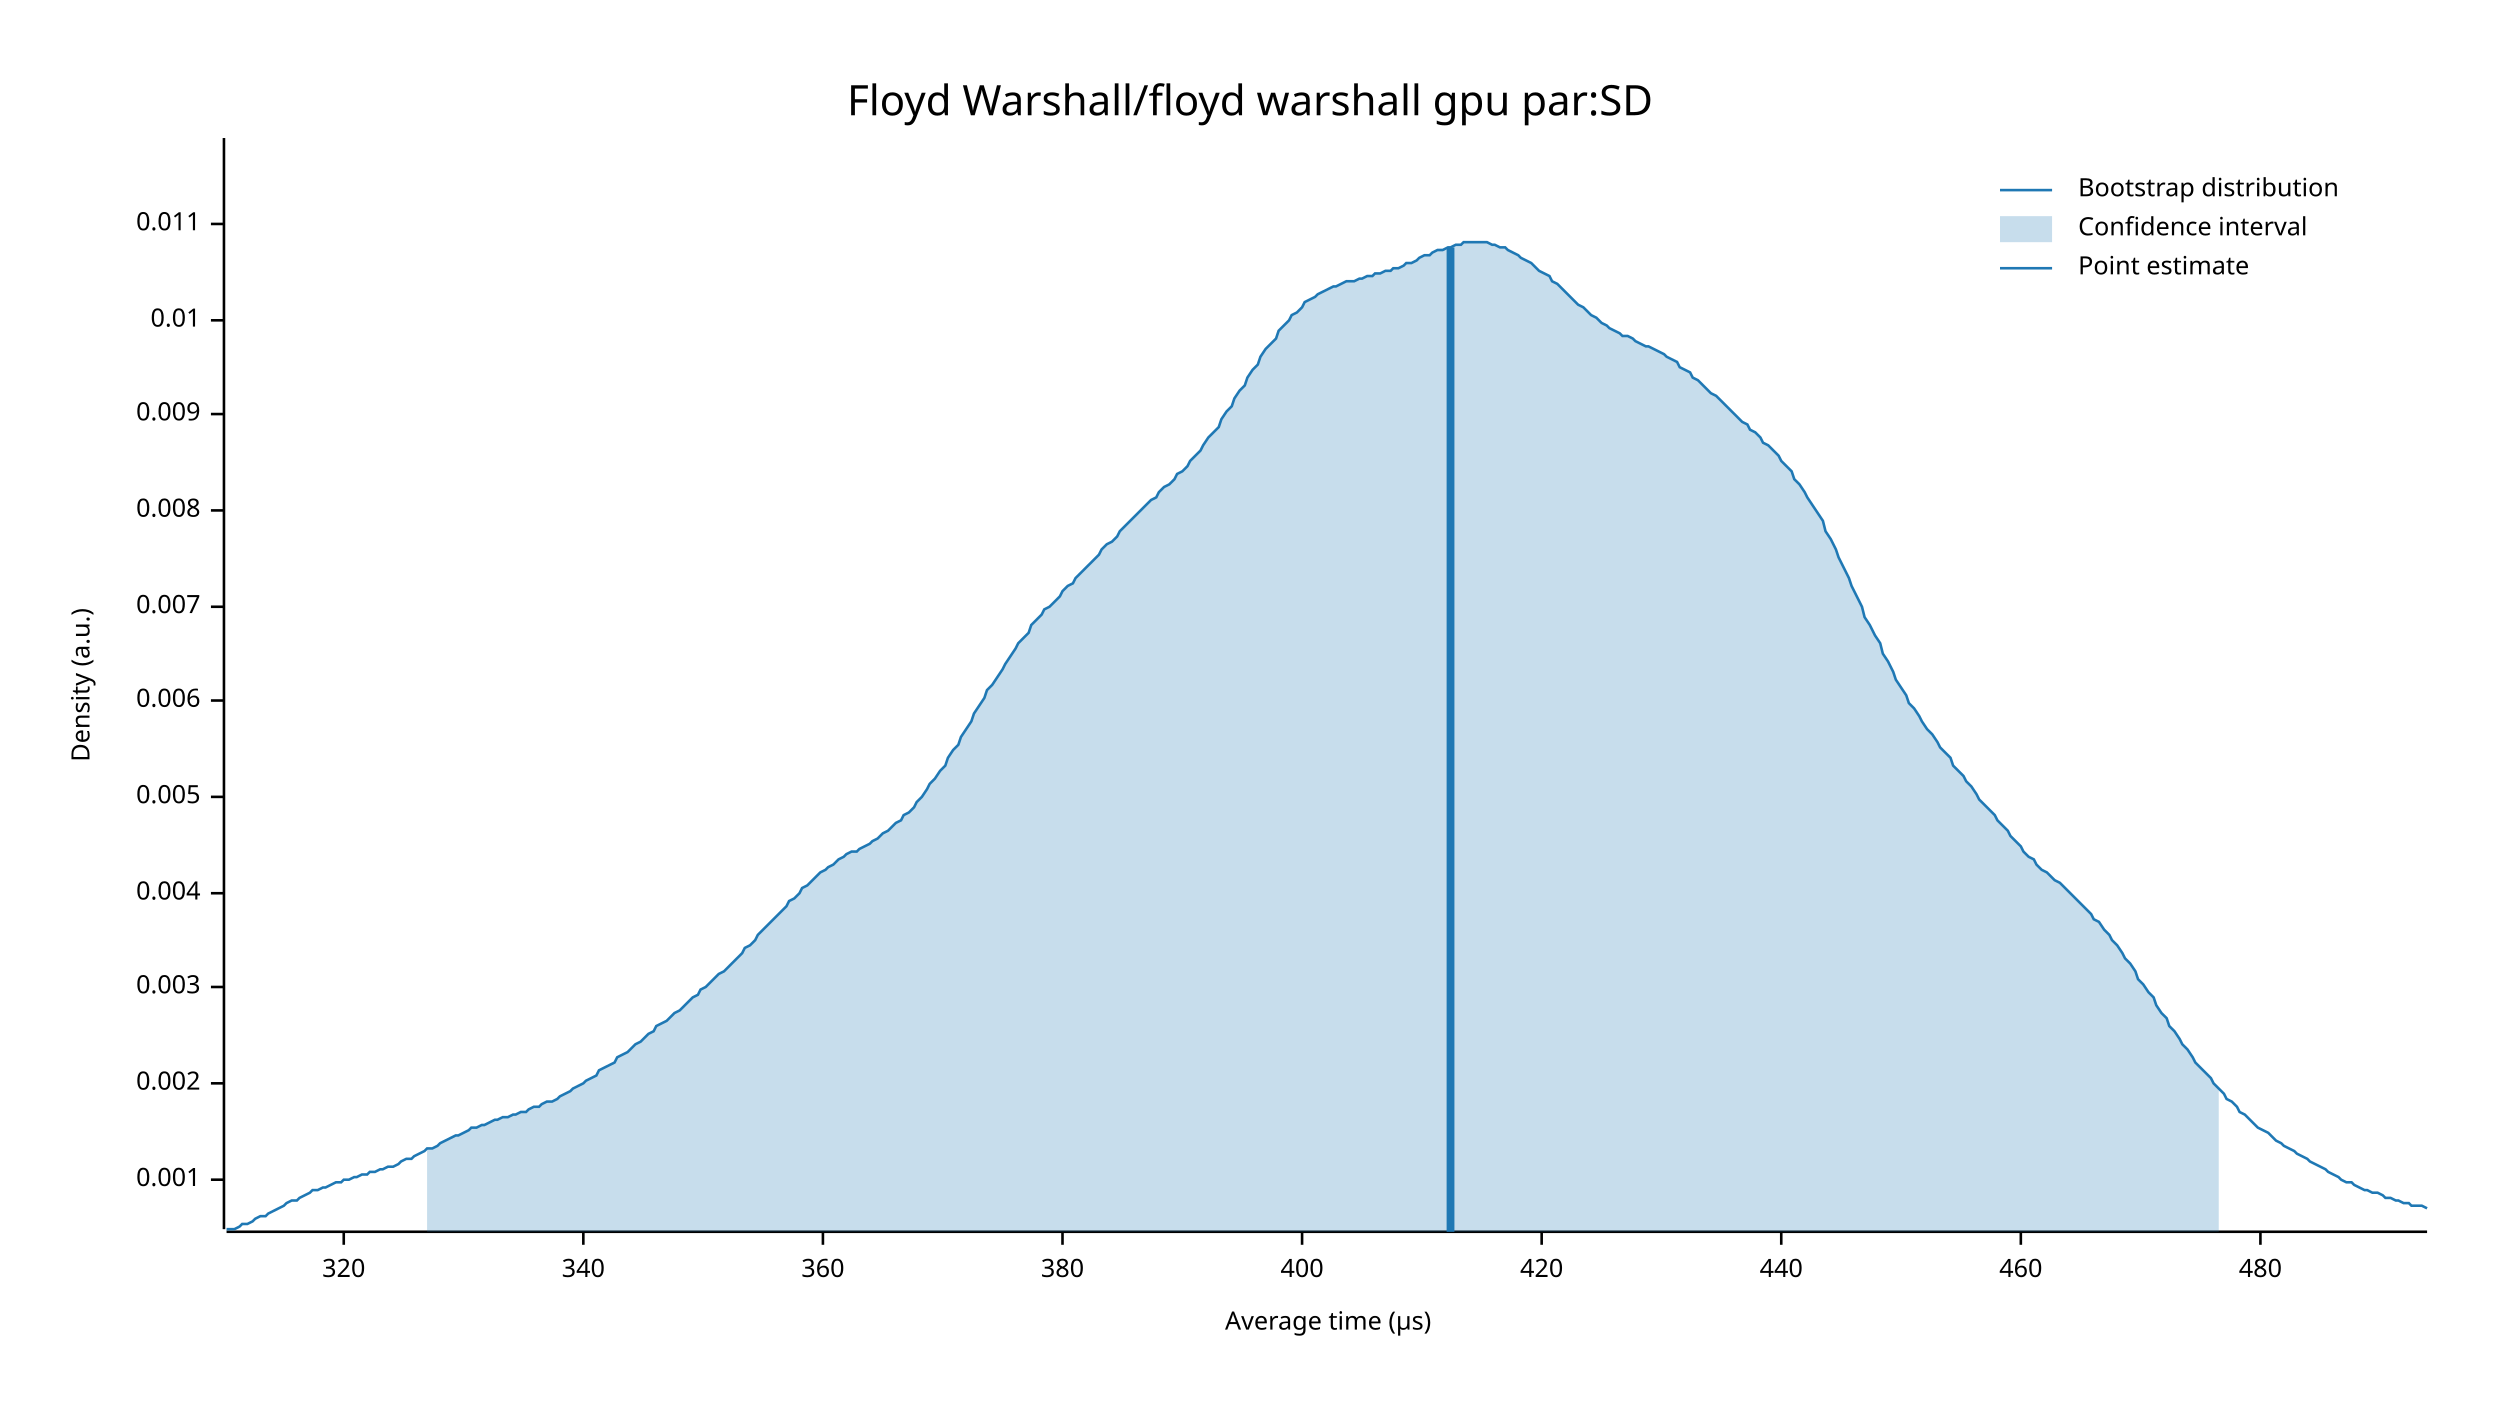
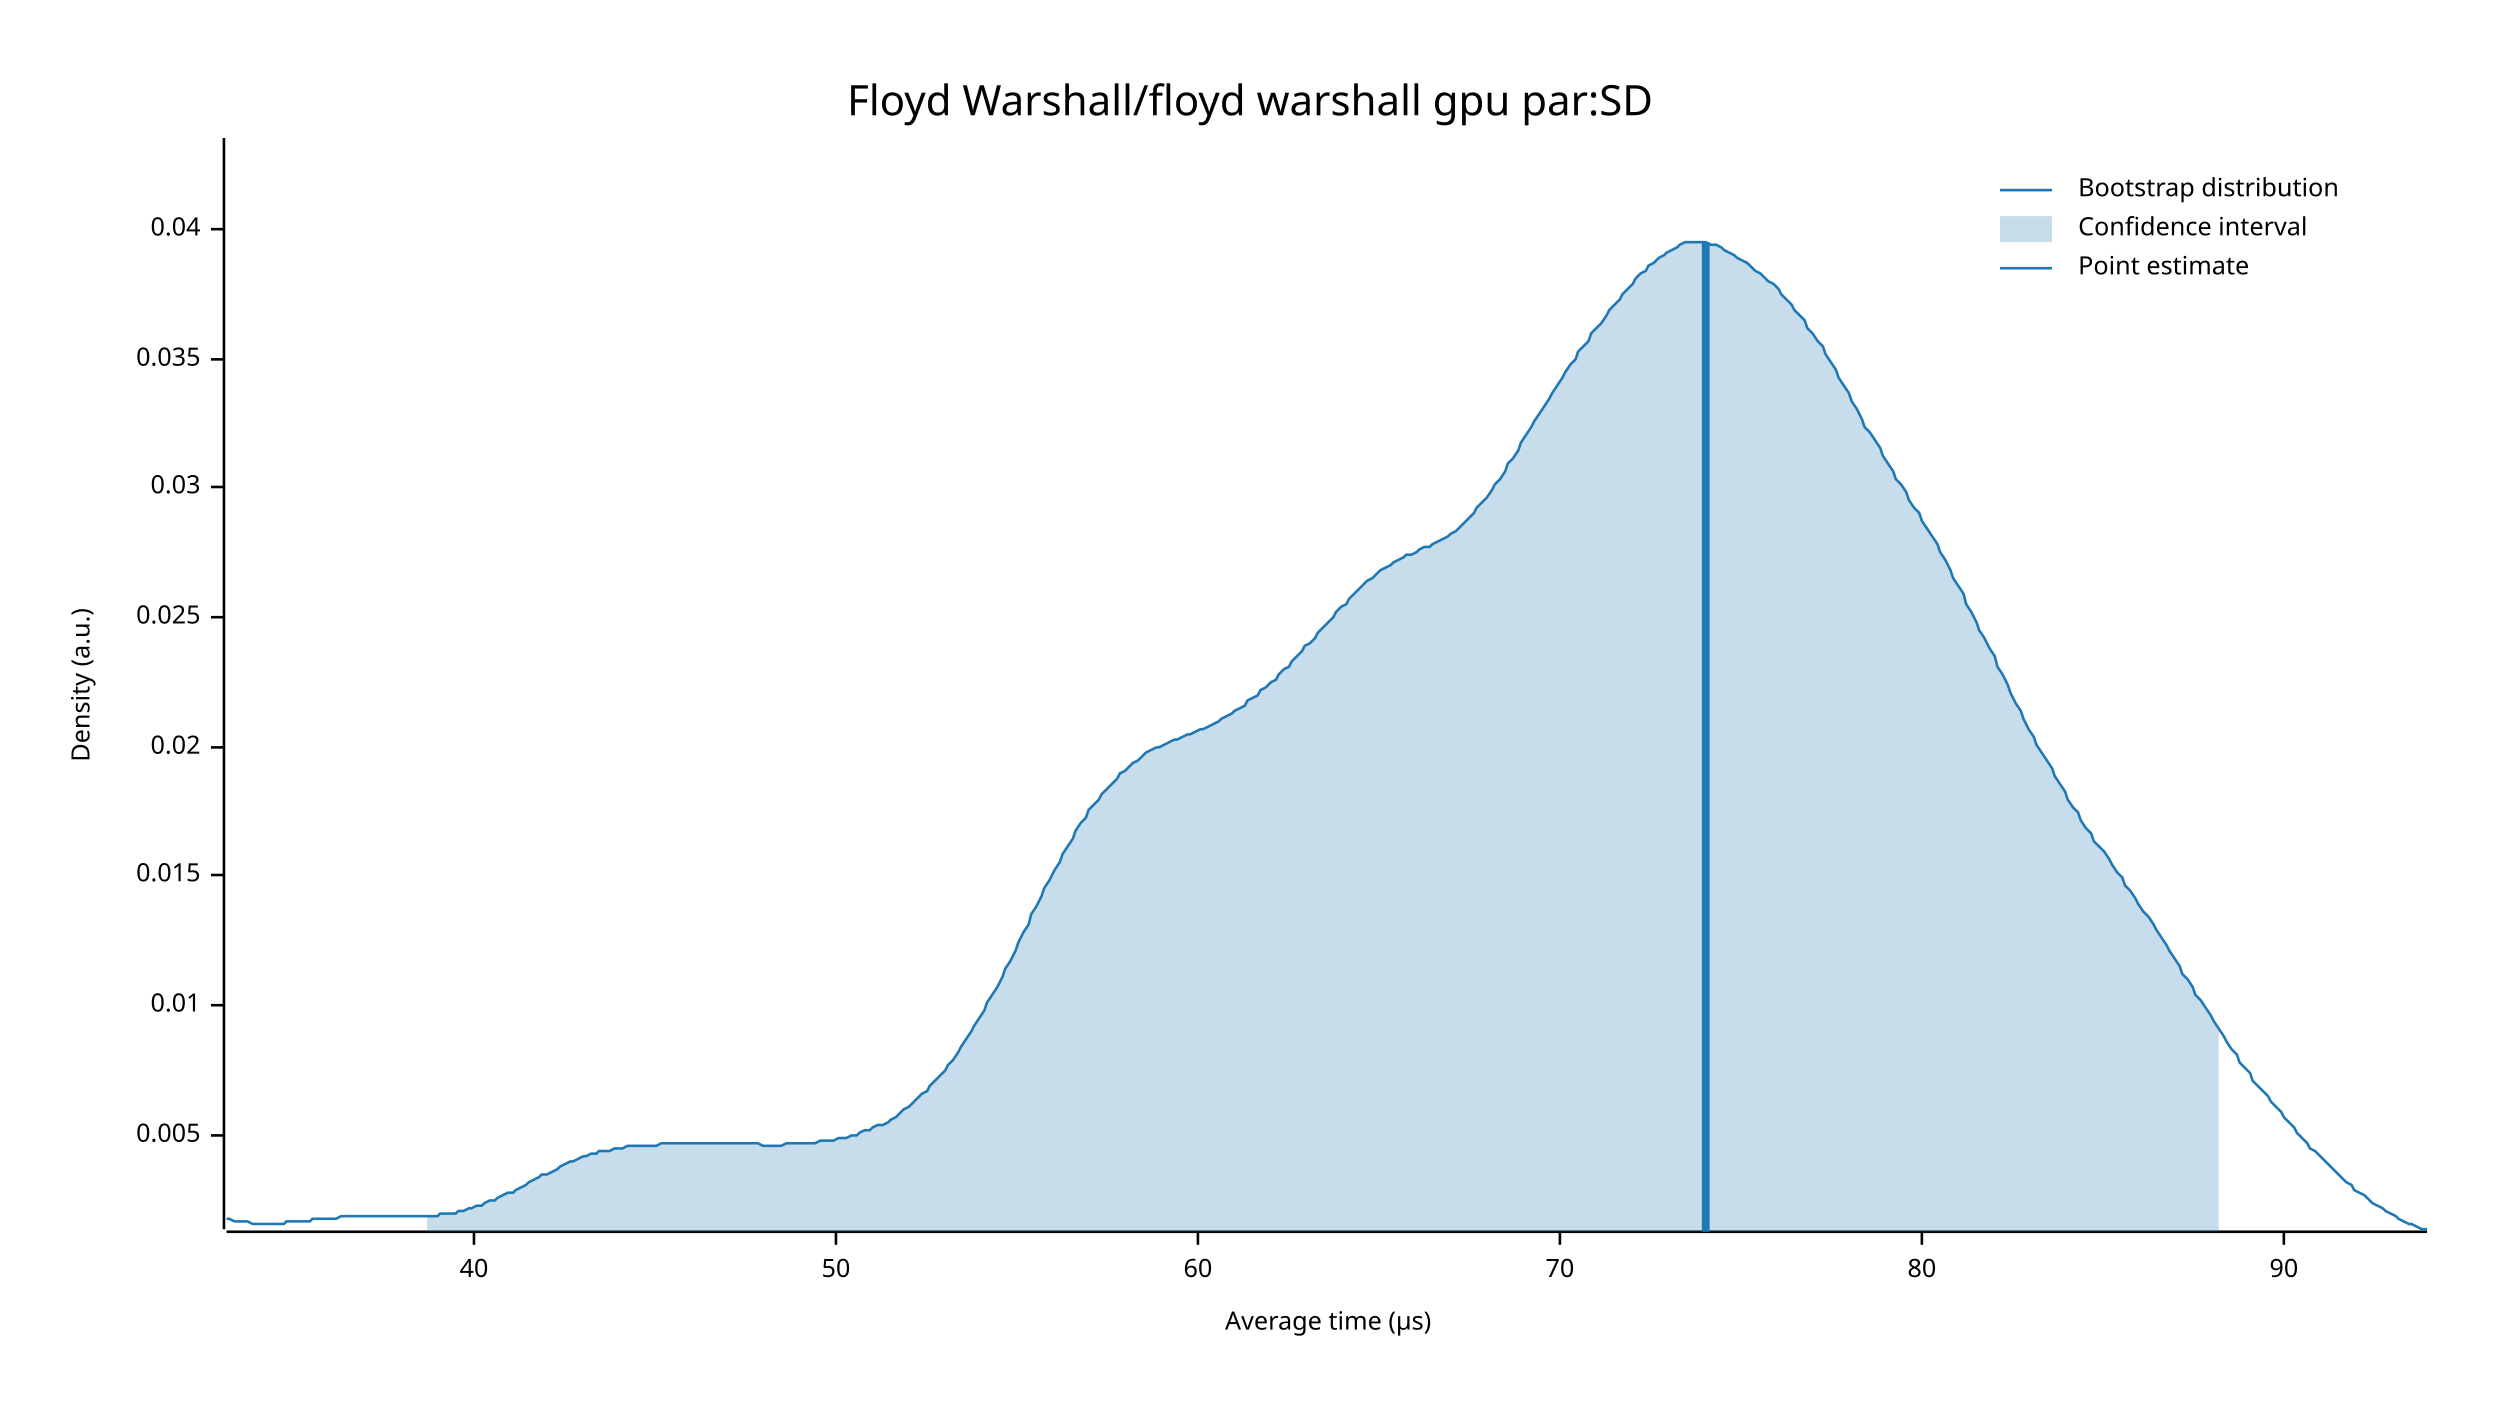
<svg xmlns="http://www.w3.org/2000/svg" width="960" height="540" viewBox="0 0 960 540">
  <text x="480" y="32" dy="0.76em" text-anchor="middle" font-family="sans-serif" font-size="16.129" opacity="1" fill="#000000">
Floyd Warshall/floyd warshall gpu par:SD
</text>
  <text x="27" y="263" dy="0.76em" text-anchor="middle" font-family="sans-serif" font-size="9.677" opacity="1" fill="#000000" transform="rotate(270, 27, 263)">
Density (a.u.)
</text>
  <text x="510" y="513" dy="-0.5ex" text-anchor="middle" font-family="sans-serif" font-size="9.677" opacity="1" fill="#000000">
Average time (µs)
</text>
  <polyline fill="none" opacity="1" stroke="#000000" stroke-width="1" points="86,53 86,472 " />
-   <text x="77" y="453" dy="0.5ex" text-anchor="end" font-family="sans-serif" font-size="9.677" opacity="1" fill="#000000">
- 0.001
- </text>
-   <polyline fill="none" opacity="1" stroke="#000000" stroke-width="1" points="81,453 86,453 " />
-   <text x="77" y="416" dy="0.5ex" text-anchor="end" font-family="sans-serif" font-size="9.677" opacity="1" fill="#000000">
- 0.002
- </text>
-   <polyline fill="none" opacity="1" stroke="#000000" stroke-width="1" points="81,416 86,416 " />
-   <text x="77" y="379" dy="0.5ex" text-anchor="end" font-family="sans-serif" font-size="9.677" opacity="1" fill="#000000">
- 0.003
- </text>
-   <polyline fill="none" opacity="1" stroke="#000000" stroke-width="1" points="81,379 86,379 " />
-   <text x="77" y="343" dy="0.5ex" text-anchor="end" font-family="sans-serif" font-size="9.677" opacity="1" fill="#000000">
- 0.004
- </text>
-   <polyline fill="none" opacity="1" stroke="#000000" stroke-width="1" points="81,343 86,343 " />
-   <text x="77" y="306" dy="0.5ex" text-anchor="end" font-family="sans-serif" font-size="9.677" opacity="1" fill="#000000">
+   <text x="77" y="436" dy="0.5ex" text-anchor="end" font-family="sans-serif" font-size="9.677" opacity="1" fill="#000000">
0.005
</text>
-   <polyline fill="none" opacity="1" stroke="#000000" stroke-width="1" points="81,306 86,306 " />
-   <text x="77" y="269" dy="0.5ex" text-anchor="end" font-family="sans-serif" font-size="9.677" opacity="1" fill="#000000">
- 0.006
- </text>
-   <polyline fill="none" opacity="1" stroke="#000000" stroke-width="1" points="81,269 86,269 " />
-   <text x="77" y="233" dy="0.5ex" text-anchor="end" font-family="sans-serif" font-size="9.677" opacity="1" fill="#000000">
- 0.007
- </text>
-   <polyline fill="none" opacity="1" stroke="#000000" stroke-width="1" points="81,233 86,233 " />
-   <text x="77" y="196" dy="0.5ex" text-anchor="end" font-family="sans-serif" font-size="9.677" opacity="1" fill="#000000">
- 0.008
- </text>
-   <polyline fill="none" opacity="1" stroke="#000000" stroke-width="1" points="81,196 86,196 " />
-   <text x="77" y="159" dy="0.5ex" text-anchor="end" font-family="sans-serif" font-size="9.677" opacity="1" fill="#000000">
- 0.009
- </text>
-   <polyline fill="none" opacity="1" stroke="#000000" stroke-width="1" points="81,159 86,159 " />
-   <text x="77" y="123" dy="0.5ex" text-anchor="end" font-family="sans-serif" font-size="9.677" opacity="1" fill="#000000">
+   <polyline fill="none" opacity="1" stroke="#000000" stroke-width="1" points="81,436 86,436 " />
+   <text x="77" y="386" dy="0.5ex" text-anchor="end" font-family="sans-serif" font-size="9.677" opacity="1" fill="#000000">
0.01
</text>
-   <polyline fill="none" opacity="1" stroke="#000000" stroke-width="1" points="81,123 86,123 " />
-   <text x="77" y="86" dy="0.5ex" text-anchor="end" font-family="sans-serif" font-size="9.677" opacity="1" fill="#000000">
- 0.011
+   <polyline fill="none" opacity="1" stroke="#000000" stroke-width="1" points="81,386 86,386 " />
+   <text x="77" y="336" dy="0.5ex" text-anchor="end" font-family="sans-serif" font-size="9.677" opacity="1" fill="#000000">
+ 0.015
</text>
-   <polyline fill="none" opacity="1" stroke="#000000" stroke-width="1" points="81,86 86,86 " />
+   <polyline fill="none" opacity="1" stroke="#000000" stroke-width="1" points="81,336 86,336 " />
+   <text x="77" y="287" dy="0.5ex" text-anchor="end" font-family="sans-serif" font-size="9.677" opacity="1" fill="#000000">
+ 0.02
+ </text>
+   <polyline fill="none" opacity="1" stroke="#000000" stroke-width="1" points="81,287 86,287 " />
+   <text x="77" y="237" dy="0.5ex" text-anchor="end" font-family="sans-serif" font-size="9.677" opacity="1" fill="#000000">
+ 0.025
+ </text>
+   <polyline fill="none" opacity="1" stroke="#000000" stroke-width="1" points="81,237 86,237 " />
+   <text x="77" y="187" dy="0.5ex" text-anchor="end" font-family="sans-serif" font-size="9.677" opacity="1" fill="#000000">
+ 0.03
+ </text>
+   <polyline fill="none" opacity="1" stroke="#000000" stroke-width="1" points="81,187 86,187 " />
+   <text x="77" y="138" dy="0.5ex" text-anchor="end" font-family="sans-serif" font-size="9.677" opacity="1" fill="#000000">
+ 0.035
+ </text>
+   <polyline fill="none" opacity="1" stroke="#000000" stroke-width="1" points="81,138 86,138 " />
+   <text x="77" y="88" dy="0.5ex" text-anchor="end" font-family="sans-serif" font-size="9.677" opacity="1" fill="#000000">
+ 0.04
+ </text>
+   <polyline fill="none" opacity="1" stroke="#000000" stroke-width="1" points="81,88 86,88 " />
  <polyline fill="none" opacity="1" stroke="#000000" stroke-width="1" points="87,473 932,473 " />
-   <text x="132" y="483" dy="0.76em" text-anchor="middle" font-family="sans-serif" font-size="9.677" opacity="1" fill="#000000">
- 320
+   <text x="182" y="483" dy="0.76em" text-anchor="middle" font-family="sans-serif" font-size="9.677" opacity="1" fill="#000000">
+ 40
</text>
-   <polyline fill="none" opacity="1" stroke="#000000" stroke-width="1" points="132,473 132,478 " />
-   <text x="224" y="483" dy="0.76em" text-anchor="middle" font-family="sans-serif" font-size="9.677" opacity="1" fill="#000000">
- 340
+   <polyline fill="none" opacity="1" stroke="#000000" stroke-width="1" points="182,473 182,478 " />
+   <text x="321" y="483" dy="0.76em" text-anchor="middle" font-family="sans-serif" font-size="9.677" opacity="1" fill="#000000">
+ 50
</text>
-   <polyline fill="none" opacity="1" stroke="#000000" stroke-width="1" points="224,473 224,478 " />
-   <text x="316" y="483" dy="0.76em" text-anchor="middle" font-family="sans-serif" font-size="9.677" opacity="1" fill="#000000">
- 360
+   <polyline fill="none" opacity="1" stroke="#000000" stroke-width="1" points="321,473 321,478 " />
+   <text x="460" y="483" dy="0.76em" text-anchor="middle" font-family="sans-serif" font-size="9.677" opacity="1" fill="#000000">
+ 60
</text>
-   <polyline fill="none" opacity="1" stroke="#000000" stroke-width="1" points="316,473 316,478 " />
-   <text x="408" y="483" dy="0.76em" text-anchor="middle" font-family="sans-serif" font-size="9.677" opacity="1" fill="#000000">
- 380
+   <polyline fill="none" opacity="1" stroke="#000000" stroke-width="1" points="460,473 460,478 " />
+   <text x="599" y="483" dy="0.76em" text-anchor="middle" font-family="sans-serif" font-size="9.677" opacity="1" fill="#000000">
+ 70
</text>
-   <polyline fill="none" opacity="1" stroke="#000000" stroke-width="1" points="408,473 408,478 " />
-   <text x="500" y="483" dy="0.76em" text-anchor="middle" font-family="sans-serif" font-size="9.677" opacity="1" fill="#000000">
- 400
+   <polyline fill="none" opacity="1" stroke="#000000" stroke-width="1" points="599,473 599,478 " />
+   <text x="738" y="483" dy="0.76em" text-anchor="middle" font-family="sans-serif" font-size="9.677" opacity="1" fill="#000000">
+ 80
</text>
-   <polyline fill="none" opacity="1" stroke="#000000" stroke-width="1" points="500,473 500,478 " />
-   <text x="592" y="483" dy="0.76em" text-anchor="middle" font-family="sans-serif" font-size="9.677" opacity="1" fill="#000000">
- 420
+   <polyline fill="none" opacity="1" stroke="#000000" stroke-width="1" points="738,473 738,478 " />
+   <text x="877" y="483" dy="0.76em" text-anchor="middle" font-family="sans-serif" font-size="9.677" opacity="1" fill="#000000">
+ 90
</text>
-   <polyline fill="none" opacity="1" stroke="#000000" stroke-width="1" points="592,473 592,478 " />
-   <text x="684" y="483" dy="0.76em" text-anchor="middle" font-family="sans-serif" font-size="9.677" opacity="1" fill="#000000">
- 440
- </text>
-   <polyline fill="none" opacity="1" stroke="#000000" stroke-width="1" points="684,473 684,478 " />
-   <text x="776" y="483" dy="0.76em" text-anchor="middle" font-family="sans-serif" font-size="9.677" opacity="1" fill="#000000">
- 460
- </text>
-   <polyline fill="none" opacity="1" stroke="#000000" stroke-width="1" points="776,473 776,478 " />
-   <text x="868" y="483" dy="0.76em" text-anchor="middle" font-family="sans-serif" font-size="9.677" opacity="1" fill="#000000">
- 480
- </text>
-   <polyline fill="none" opacity="1" stroke="#000000" stroke-width="1" points="868,473 868,478 " />
-   <polyline fill="none" opacity="1" stroke="#1F78B4" stroke-width="1" points="87,472 88,472 90,472 92,471 93,470 95,470 97,469 98,468 100,467 102,467 103,466 105,465 107,464 109,463 110,462 112,461 114,461 115,460 117,459 119,458 120,457 122,457 124,456 125,456 127,455 129,454 131,454 132,453 134,453 136,452 137,452 139,451 141,451 142,450 144,450 146,449 147,449 149,448 151,448 153,447 154,446 156,445 158,445 159,444 161,443 163,442 164,441 166,441 168,440 169,439 171,438 173,437 175,436 176,436 178,435 180,434 181,433 183,433 185,432 186,432 188,431 190,430 191,430 193,429 195,429 197,428 198,428 200,427 202,427 203,426 205,425 207,425 208,424 210,423 212,423 214,422 215,421 217,420 219,419 220,418 222,417 224,416 225,415 227,414 229,413 230,411 232,410 234,409 236,408 237,406 239,405 241,404 242,403 244,401 246,400 247,399 249,397 251,396 252,394 254,393 256,392 258,390 259,389 261,388 263,386 264,385 266,383 268,382 269,380 271,379 273,377 274,376 276,374 278,373 280,371 281,370 283,368 285,366 286,364 288,363 290,361 291,359 293,357 295,355 296,354 298,352 300,350 302,348 303,346 305,345 307,343 308,341 310,340 312,338 313,337 315,335 317,334 318,333 320,332 322,330 324,329 325,328 327,327 329,327 330,326 332,325 334,324 335,323 337,322 339,320 341,319 342,318 344,316 346,315 347,313 349,312 351,310 352,308 354,306 356,303 357,301 359,299 361,296 363,294 364,291 366,288 368,286 369,283 371,280 373,277 374,274 376,271 378,268 379,265 381,263 383,260 385,257 386,255 388,252 390,249 391,247 393,245 395,243 396,240 398,238 400,236 401,234 403,233 405,231 407,229 408,227 410,225 412,224 413,222 415,220 417,218 418,217 420,215 422,213 423,211 425,209 427,208 429,206 430,204 432,202 434,200 435,199 437,197 439,195 440,194 442,192 444,191 445,189 447,187 449,186 451,184 452,182 454,181 456,179 457,177 459,175 461,173 462,171 464,168 466,166 468,164 469,161 471,158 473,156 474,153 476,150 478,148 479,145 481,142 483,140 484,137 486,134 488,132 490,130 491,127 493,125 495,123 496,121 498,120 500,118 501,116 503,115 505,114 506,113 508,112 510,111 512,110 513,110 515,109 517,108 518,108 520,108 522,107 523,107 525,106 527,106 528,105 530,105 532,104 534,104 535,103 537,103 539,102 540,101 542,101 544,100 545,99 547,98 549,98 550,97 552,96 554,96 556,95 557,95 559,94 561,94 562,93 564,93 566,93 567,93 569,93 571,93 573,94 574,94 576,95 578,95 579,96 581,97 583,98 584,99 586,100 588,101 589,102 591,104 593,105 595,106 596,108 598,109 600,111 601,112 603,114 605,116 606,117 608,118 610,120 611,121 613,122 615,124 617,125 618,126 620,127 622,128 623,129 625,129 627,130 628,131 630,132 632,133 633,133 635,134 637,135 639,136 640,137 642,138 644,139 645,141 647,142 649,143 650,145 652,146 654,148 655,149 657,151 659,152 661,154 662,155 664,157 666,159 667,160 669,162 671,163 672,165 674,166 676,168 677,170 679,171 681,173 683,175 684,177 686,179 688,181 689,184 691,186 693,189 694,191 696,194 698,197 700,200 701,204 703,207 705,211 706,214 708,218 710,222 711,225 713,229 715,233 716,237 718,240 720,244 722,247 723,251 725,254 727,258 728,261 730,264 732,267 733,270 735,272 737,275 738,277 740,280 742,282 744,285 745,287 747,289 749,291 750,294 752,296 754,298 755,300 757,302 759,305 760,307 762,309 764,311 766,313 767,315 769,317 771,319 772,321 774,323 776,325 777,327 779,329 781,330 782,332 784,334 786,335 788,337 789,338 791,339 793,341 794,342 796,344 798,346 799,347 801,349 803,351 804,353 806,354 808,357 810,359 811,361 813,363 815,366 816,368 818,370 820,373 821,376 823,378 825,381 827,383 828,386 830,389 832,391 833,394 835,396 837,399 838,401 840,403 842,406 843,408 845,410 847,412 849,414 850,416 852,418 854,420 855,422 857,423 859,425 860,427 862,428 864,430 865,431 867,433 869,434 871,435 872,436 874,438 876,439 877,440 879,441 881,442 882,443 884,444 886,445 887,446 889,447 891,448 893,449 894,450 896,451 898,452 899,453 901,454 903,454 904,455 906,456 908,457 909,457 911,458 913,458 915,459 916,460 918,460 920,461 921,461 923,462 925,462 926,463 928,463 930,463 932,464 " />
-   <polygon opacity="0.25" fill="#1F78B4" points="164,441 166,441 168,440 169,439 171,438 173,437 175,436 176,436 178,435 180,434 181,433 183,433 185,432 186,432 188,431 190,430 191,430 193,429 195,429 197,428 198,428 200,427 202,427 203,426 205,425 207,425 208,424 210,423 212,423 214,422 215,421 217,420 219,419 220,418 222,417 224,416 225,415 227,414 229,413 230,411 232,410 234,409 236,408 237,406 239,405 241,404 242,403 244,401 246,400 247,399 249,397 251,396 252,394 254,393 256,392 258,390 259,389 261,388 263,386 264,385 266,383 268,382 269,380 271,379 273,377 274,376 276,374 278,373 280,371 281,370 283,368 285,366 286,364 288,363 290,361 291,359 293,357 295,355 296,354 298,352 300,350 302,348 303,346 305,345 307,343 308,341 310,340 312,338 313,337 315,335 317,334 318,333 320,332 322,330 324,329 325,328 327,327 329,327 330,326 332,325 334,324 335,323 337,322 339,320 341,319 342,318 344,316 346,315 347,313 349,312 351,310 352,308 354,306 356,303 357,301 359,299 361,296 363,294 364,291 366,288 368,286 369,283 371,280 373,277 374,274 376,271 378,268 379,265 381,263 383,260 385,257 386,255 388,252 390,249 391,247 393,245 395,243 396,240 398,238 400,236 401,234 403,233 405,231 407,229 408,227 410,225 412,224 413,222 415,220 417,218 418,217 420,215 422,213 423,211 425,209 427,208 429,206 430,204 432,202 434,200 435,199 437,197 439,195 440,194 442,192 444,191 445,189 447,187 449,186 451,184 452,182 454,181 456,179 457,177 459,175 461,173 462,171 464,168 466,166 468,164 469,161 471,158 473,156 474,153 476,150 478,148 479,145 481,142 483,140 484,137 486,134 488,132 490,130 491,127 493,125 495,123 496,121 498,120 500,118 501,116 503,115 505,114 506,113 508,112 510,111 512,110 513,110 515,109 517,108 518,108 520,108 522,107 523,107 525,106 527,106 528,105 530,105 532,104 534,104 535,103 537,103 539,102 540,101 542,101 544,100 545,99 547,98 549,98 550,97 552,96 554,96 556,95 557,95 559,94 561,94 562,93 564,93 566,93 567,93 569,93 571,93 573,94 574,94 576,95 578,95 579,96 581,97 583,98 584,99 586,100 588,101 589,102 591,104 593,105 595,106 596,108 598,109 600,111 601,112 603,114 605,116 606,117 608,118 610,120 611,121 613,122 615,124 617,125 618,126 620,127 622,128 623,129 625,129 627,130 628,131 630,132 632,133 633,133 635,134 637,135 639,136 640,137 642,138 644,139 645,141 647,142 649,143 650,145 652,146 654,148 655,149 657,151 659,152 661,154 662,155 664,157 666,159 667,160 669,162 671,163 672,165 674,166 676,168 677,170 679,171 681,173 683,175 684,177 686,179 688,181 689,184 691,186 693,189 694,191 696,194 698,197 700,200 701,204 703,207 705,211 706,214 708,218 710,222 711,225 713,229 715,233 716,237 718,240 720,244 722,247 723,251 725,254 727,258 728,261 730,264 732,267 733,270 735,272 737,275 738,277 740,280 742,282 744,285 745,287 747,289 749,291 750,294 752,296 754,298 755,300 757,302 759,305 760,307 762,309 764,311 766,313 767,315 769,317 771,319 772,321 774,323 776,325 777,327 779,329 781,330 782,332 784,334 786,335 788,337 789,338 791,339 793,341 794,342 796,344 798,346 799,347 801,349 803,351 804,353 806,354 808,357 810,359 811,361 813,363 815,366 816,368 818,370 820,373 821,376 823,378 825,381 827,383 828,386 830,389 832,391 833,394 835,396 837,399 838,401 840,403 842,406 843,408 845,410 847,412 849,414 850,416 852,418 852,473 164,473 " />
-   <polyline fill="none" opacity="1" stroke="#1F78B4" stroke-width="3" points="557,473 557,95 " />
+   <polyline fill="none" opacity="1" stroke="#000000" stroke-width="1" points="877,473 877,478 " />
+   <polyline fill="none" opacity="1" stroke="#1F78B4" stroke-width="1" points="87,468 88,468 90,469 92,469 93,469 95,469 97,470 98,470 100,470 102,470 103,470 105,470 107,470 109,470 110,469 112,469 114,469 115,469 117,469 119,469 120,468 122,468 124,468 125,468 127,468 129,468 131,467 132,467 134,467 136,467 137,467 139,467 141,467 142,467 144,467 146,467 147,467 149,467 151,467 153,467 154,467 156,467 158,467 159,467 161,467 163,467 164,467 166,467 168,467 169,466 171,466 173,466 175,466 176,465 178,465 180,464 181,464 183,463 185,463 186,462 188,461 190,461 191,460 193,459 195,458 197,458 198,457 200,456 202,455 203,454 205,453 207,452 208,451 210,451 212,450 214,449 215,448 217,447 219,446 220,446 222,445 224,444 225,444 227,443 229,443 230,442 232,442 234,442 236,441 237,441 239,441 241,440 242,440 244,440 246,440 247,440 249,440 251,440 252,440 254,439 256,439 258,439 259,439 261,439 263,439 264,439 266,439 268,439 269,439 271,439 273,439 274,439 276,439 278,439 280,439 281,439 283,439 285,439 286,439 288,439 290,439 291,439 293,440 295,440 296,440 298,440 300,440 302,439 303,439 305,439 307,439 308,439 310,439 312,439 313,439 315,438 317,438 318,438 320,438 322,437 324,437 325,437 327,436 329,436 330,435 332,434 334,434 335,433 337,432 339,432 341,431 342,430 344,429 346,427 347,426 349,425 351,423 352,422 354,420 356,419 357,417 359,415 361,413 363,411 364,409 366,407 368,404 369,402 371,399 373,396 374,394 376,391 378,388 379,385 381,382 383,379 385,375 386,372 388,369 390,365 391,362 393,358 395,355 396,351 398,348 400,344 401,341 403,338 405,334 407,331 408,328 410,325 412,322 413,319 415,316 417,314 418,311 420,309 422,307 423,305 425,303 427,301 429,299 430,297 432,296 434,294 435,293 437,292 439,290 440,289 442,288 444,287 445,287 447,286 449,285 451,284 452,284 454,283 456,282 457,282 459,281 461,280 462,280 464,279 466,278 468,277 469,276 471,275 473,274 474,273 476,272 478,271 479,269 481,268 483,267 484,265 486,264 488,262 490,261 491,259 493,257 495,256 496,254 498,252 500,250 501,248 503,247 505,245 506,243 508,241 510,239 512,237 513,235 515,233 517,232 518,230 520,228 522,226 523,225 525,223 527,222 528,221 530,219 532,218 534,217 535,216 537,215 539,214 540,213 542,213 544,212 545,211 547,210 549,210 550,209 552,208 554,207 556,206 557,205 559,204 561,202 562,201 564,199 566,197 567,195 569,193 571,191 573,188 574,186 576,184 578,181 579,178 581,176 583,173 584,170 586,167 588,164 589,162 591,159 593,156 595,153 596,151 598,148 600,145 601,143 603,140 605,138 606,135 608,133 610,131 611,128 613,126 615,124 617,121 618,119 620,117 622,115 623,113 625,111 627,109 628,107 630,105 632,104 633,102 635,101 637,99 639,98 640,97 642,96 644,95 645,94 647,93 649,93 650,93 652,93 654,93 655,93 657,94 659,94 661,95 662,96 664,97 666,98 667,99 669,100 671,101 672,102 674,104 676,105 677,106 679,108 681,109 683,111 684,113 686,115 688,117 689,119 691,121 693,123 694,126 696,128 698,131 700,133 701,136 703,139 705,142 706,145 708,148 710,151 711,154 713,157 715,161 716,164 718,166 720,169 722,172 723,175 725,178 727,181 728,184 730,186 732,189 733,192 735,195 737,197 738,200 740,203 742,206 744,209 745,212 747,215 749,219 750,222 752,225 754,228 755,232 757,235 759,239 760,242 762,245 764,249 766,252 767,256 769,259 771,263 772,266 774,270 776,273 777,276 779,280 781,283 782,286 784,289 786,292 788,295 789,298 791,301 793,304 794,307 796,310 798,312 799,315 801,318 803,320 804,323 806,325 808,327 810,330 811,332 813,335 815,337 816,340 818,342 820,345 821,347 823,350 825,352 827,355 828,357 830,360 832,363 833,365 835,368 837,371 838,374 840,376 842,379 843,382 845,384 847,387 849,390 850,392 852,395 854,398 855,400 857,403 859,405 860,408 862,410 864,412 865,415 867,417 869,419 871,421 872,423 874,425 876,427 877,429 879,431 881,433 882,435 884,437 886,439 887,441 889,442 891,444 893,446 894,447 896,449 898,451 899,452 901,454 903,455 904,457 906,458 908,459 909,460 911,462 913,463 915,464 916,465 918,466 920,467 921,468 923,469 925,470 926,470 928,471 930,472 932,472 " />
+   <polygon opacity="0.25" fill="#1F78B4" points="164,467 166,467 168,467 169,466 171,466 173,466 175,466 176,465 178,465 180,464 181,464 183,463 185,463 186,462 188,461 190,461 191,460 193,459 195,458 197,458 198,457 200,456 202,455 203,454 205,453 207,452 208,451 210,451 212,450 214,449 215,448 217,447 219,446 220,446 222,445 224,444 225,444 227,443 229,443 230,442 232,442 234,442 236,441 237,441 239,441 241,440 242,440 244,440 246,440 247,440 249,440 251,440 252,440 254,439 256,439 258,439 259,439 261,439 263,439 264,439 266,439 268,439 269,439 271,439 273,439 274,439 276,439 278,439 280,439 281,439 283,439 285,439 286,439 288,439 290,439 291,439 293,440 295,440 296,440 298,440 300,440 302,439 303,439 305,439 307,439 308,439 310,439 312,439 313,439 315,438 317,438 318,438 320,438 322,437 324,437 325,437 327,436 329,436 330,435 332,434 334,434 335,433 337,432 339,432 341,431 342,430 344,429 346,427 347,426 349,425 351,423 352,422 354,420 356,419 357,417 359,415 361,413 363,411 364,409 366,407 368,404 369,402 371,399 373,396 374,394 376,391 378,388 379,385 381,382 383,379 385,375 386,372 388,369 390,365 391,362 393,358 395,355 396,351 398,348 400,344 401,341 403,338 405,334 407,331 408,328 410,325 412,322 413,319 415,316 417,314 418,311 420,309 422,307 423,305 425,303 427,301 429,299 430,297 432,296 434,294 435,293 437,292 439,290 440,289 442,288 444,287 445,287 447,286 449,285 451,284 452,284 454,283 456,282 457,282 459,281 461,280 462,280 464,279 466,278 468,277 469,276 471,275 473,274 474,273 476,272 478,271 479,269 481,268 483,267 484,265 486,264 488,262 490,261 491,259 493,257 495,256 496,254 498,252 500,250 501,248 503,247 505,245 506,243 508,241 510,239 512,237 513,235 515,233 517,232 518,230 520,228 522,226 523,225 525,223 527,222 528,221 530,219 532,218 534,217 535,216 537,215 539,214 540,213 542,213 544,212 545,211 547,210 549,210 550,209 552,208 554,207 556,206 557,205 559,204 561,202 562,201 564,199 566,197 567,195 569,193 571,191 573,188 574,186 576,184 578,181 579,178 581,176 583,173 584,170 586,167 588,164 589,162 591,159 593,156 595,153 596,151 598,148 600,145 601,143 603,140 605,138 606,135 608,133 610,131 611,128 613,126 615,124 617,121 618,119 620,117 622,115 623,113 625,111 627,109 628,107 630,105 632,104 633,102 635,101 637,99 639,98 640,97 642,96 644,95 645,94 647,93 649,93 650,93 652,93 654,93 655,93 657,94 659,94 661,95 662,96 664,97 666,98 667,99 669,100 671,101 672,102 674,104 676,105 677,106 679,108 681,109 683,111 684,113 686,115 688,117 689,119 691,121 693,123 694,126 696,128 698,131 700,133 701,136 703,139 705,142 706,145 708,148 710,151 711,154 713,157 715,161 716,164 718,166 720,169 722,172 723,175 725,178 727,181 728,184 730,186 732,189 733,192 735,195 737,197 738,200 740,203 742,206 744,209 745,212 747,215 749,219 750,222 752,225 754,228 755,232 757,235 759,239 760,242 762,245 764,249 766,252 767,256 769,259 771,263 772,266 774,270 776,273 777,276 779,280 781,283 782,286 784,289 786,292 788,295 789,298 791,301 793,304 794,307 796,310 798,312 799,315 801,318 803,320 804,323 806,325 808,327 810,330 811,332 813,335 815,337 816,340 818,342 820,345 821,347 823,350 825,352 827,355 828,357 830,360 832,363 833,365 835,368 837,371 838,374 840,376 842,379 843,382 845,384 847,387 849,390 850,392 852,395 852,473 164,473 " />
+   <polyline fill="none" opacity="1" stroke="#1F78B4" stroke-width="3" points="655,473 655,93 " />
  <text x="798" y="68" dy="0.76em" text-anchor="start" font-family="sans-serif" font-size="9.677" opacity="1" fill="#000000">
Bootstrap distribution
</text>
  <text x="798" y="83" dy="0.76em" text-anchor="start" font-family="sans-serif" font-size="9.677" opacity="1" fill="#000000">
Confidence interval
</text>
  <text x="798" y="98" dy="0.76em" text-anchor="start" font-family="sans-serif" font-size="9.677" opacity="1" fill="#000000">
Point estimate
</text>
  <polyline fill="none" opacity="1" stroke="#1F78B4" stroke-width="1" points="768,73 788,73 " />
  <rect x="768" y="83" width="20" height="10" opacity="0.25" fill="#1F78B4" stroke="none" />
  <polyline fill="none" opacity="1" stroke="#1F78B4" stroke-width="1" points="768,103 788,103 " />
</svg>
